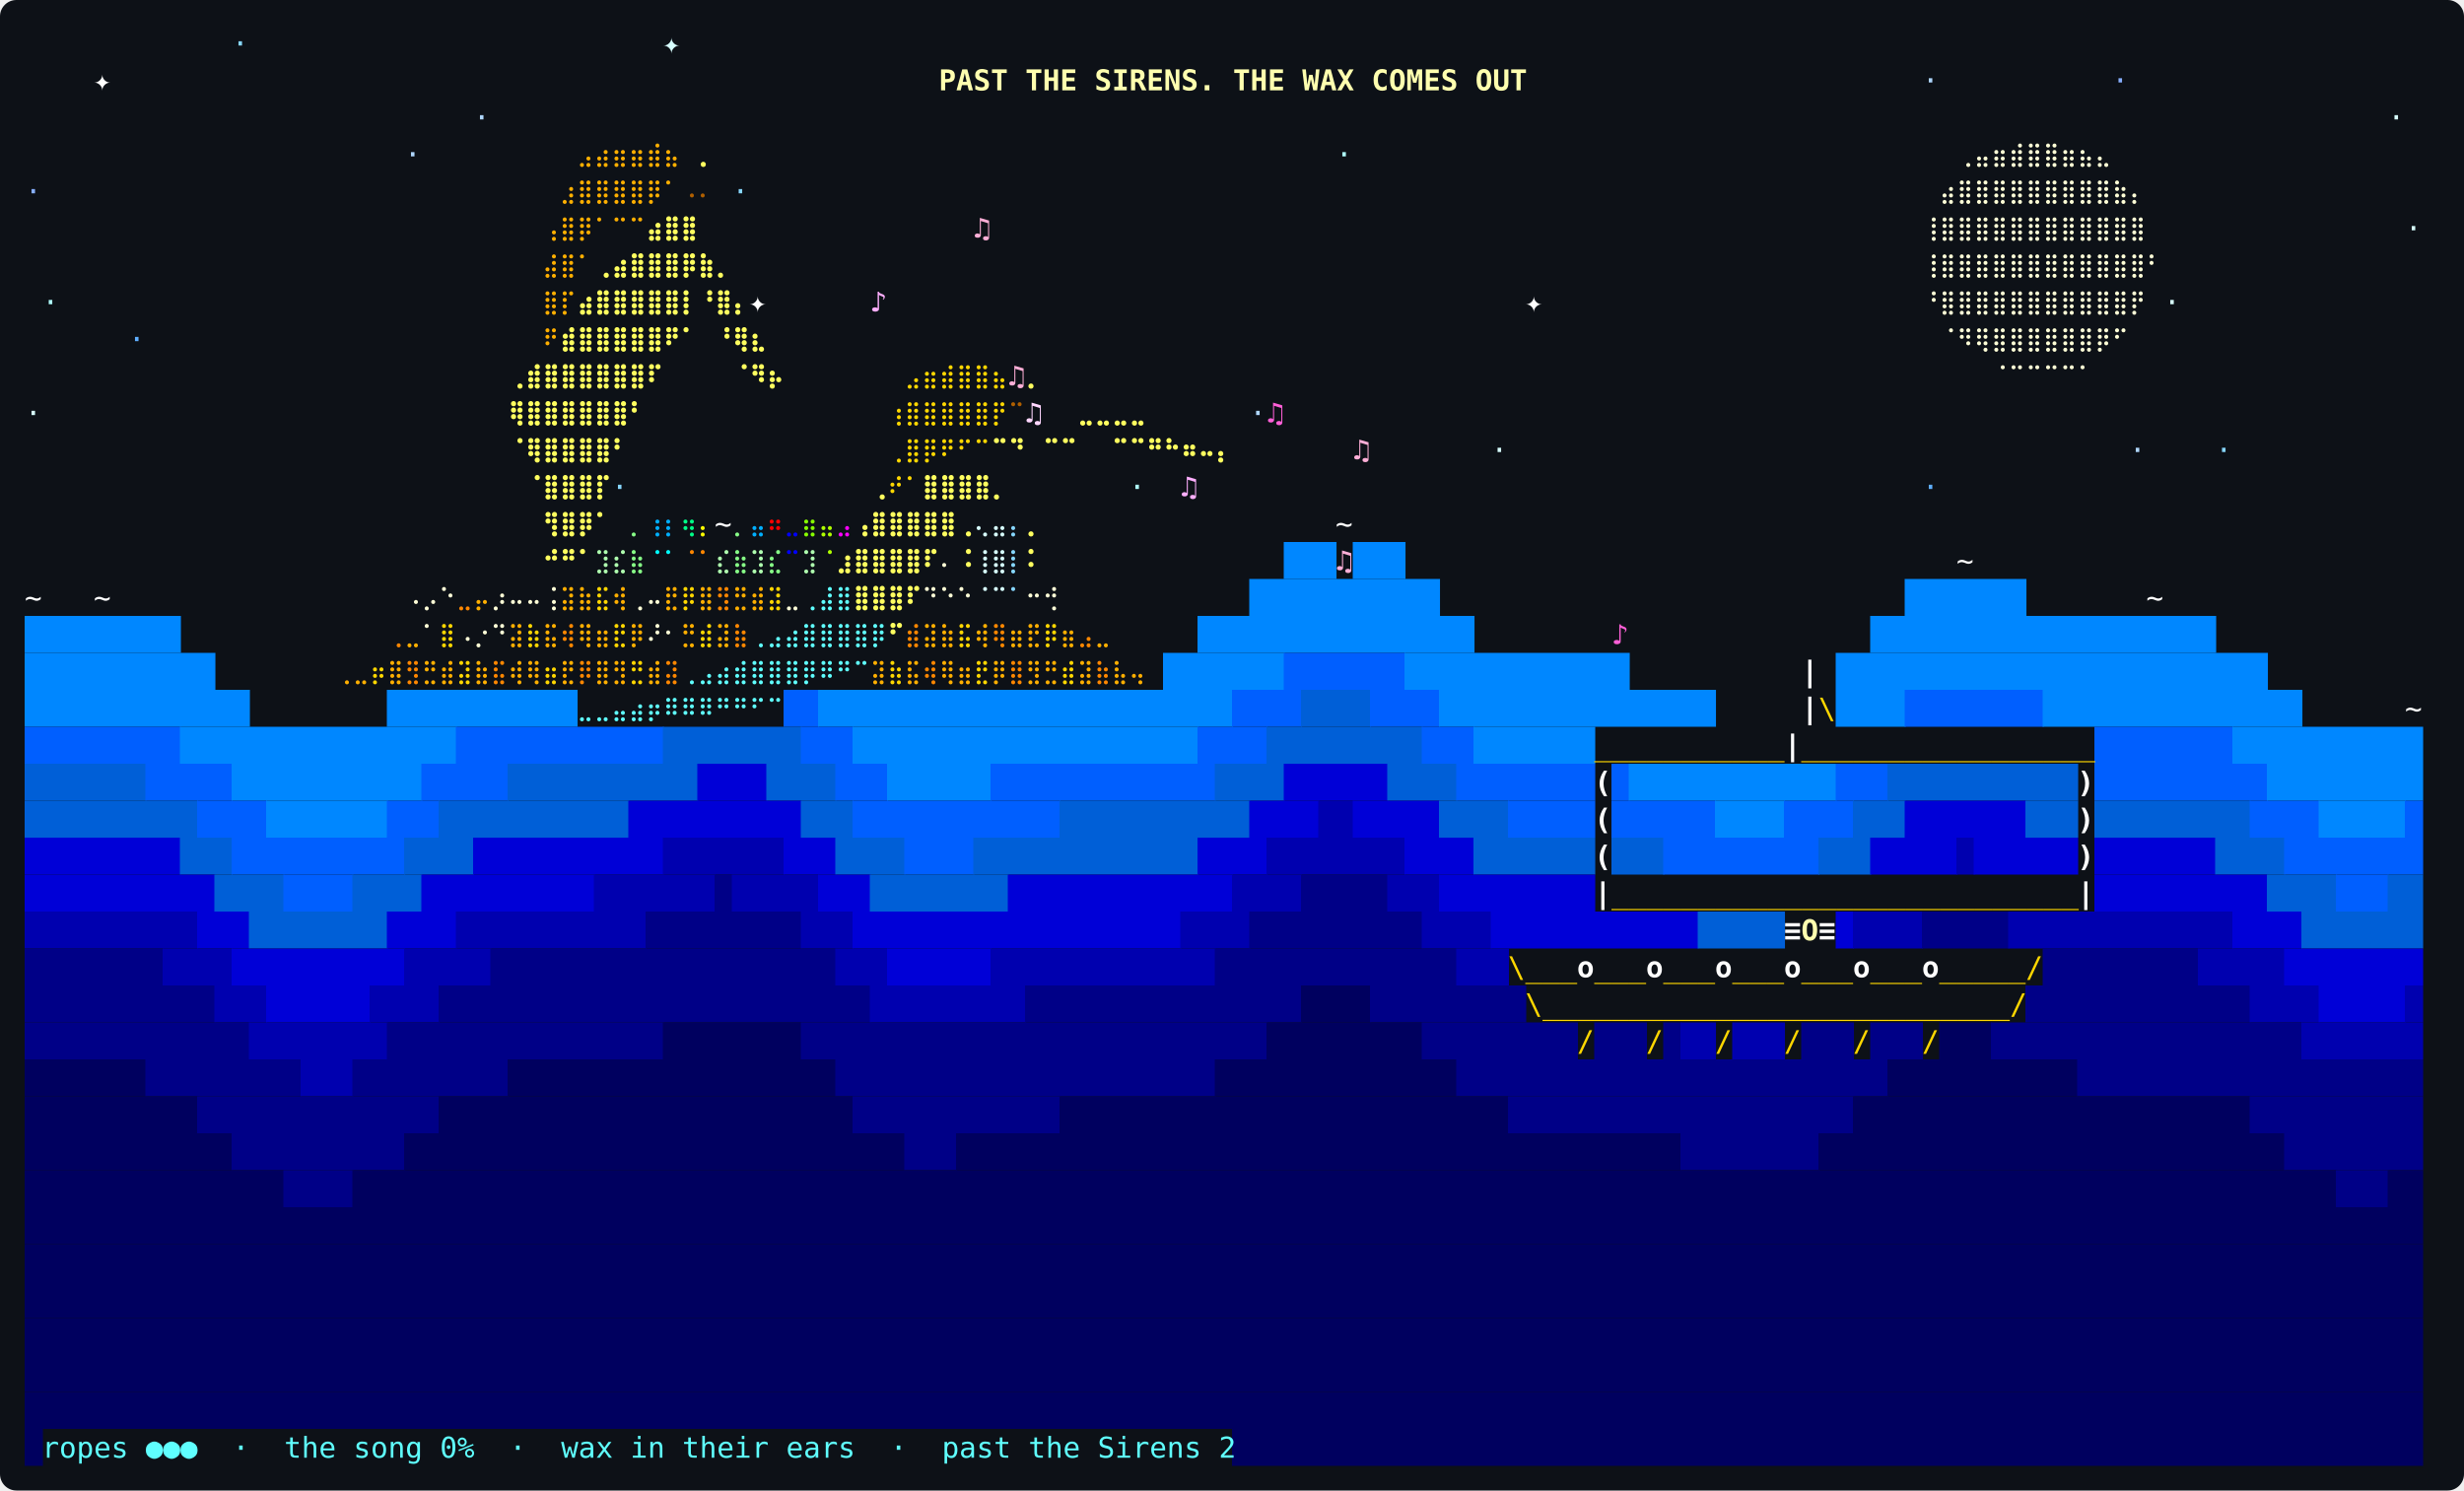
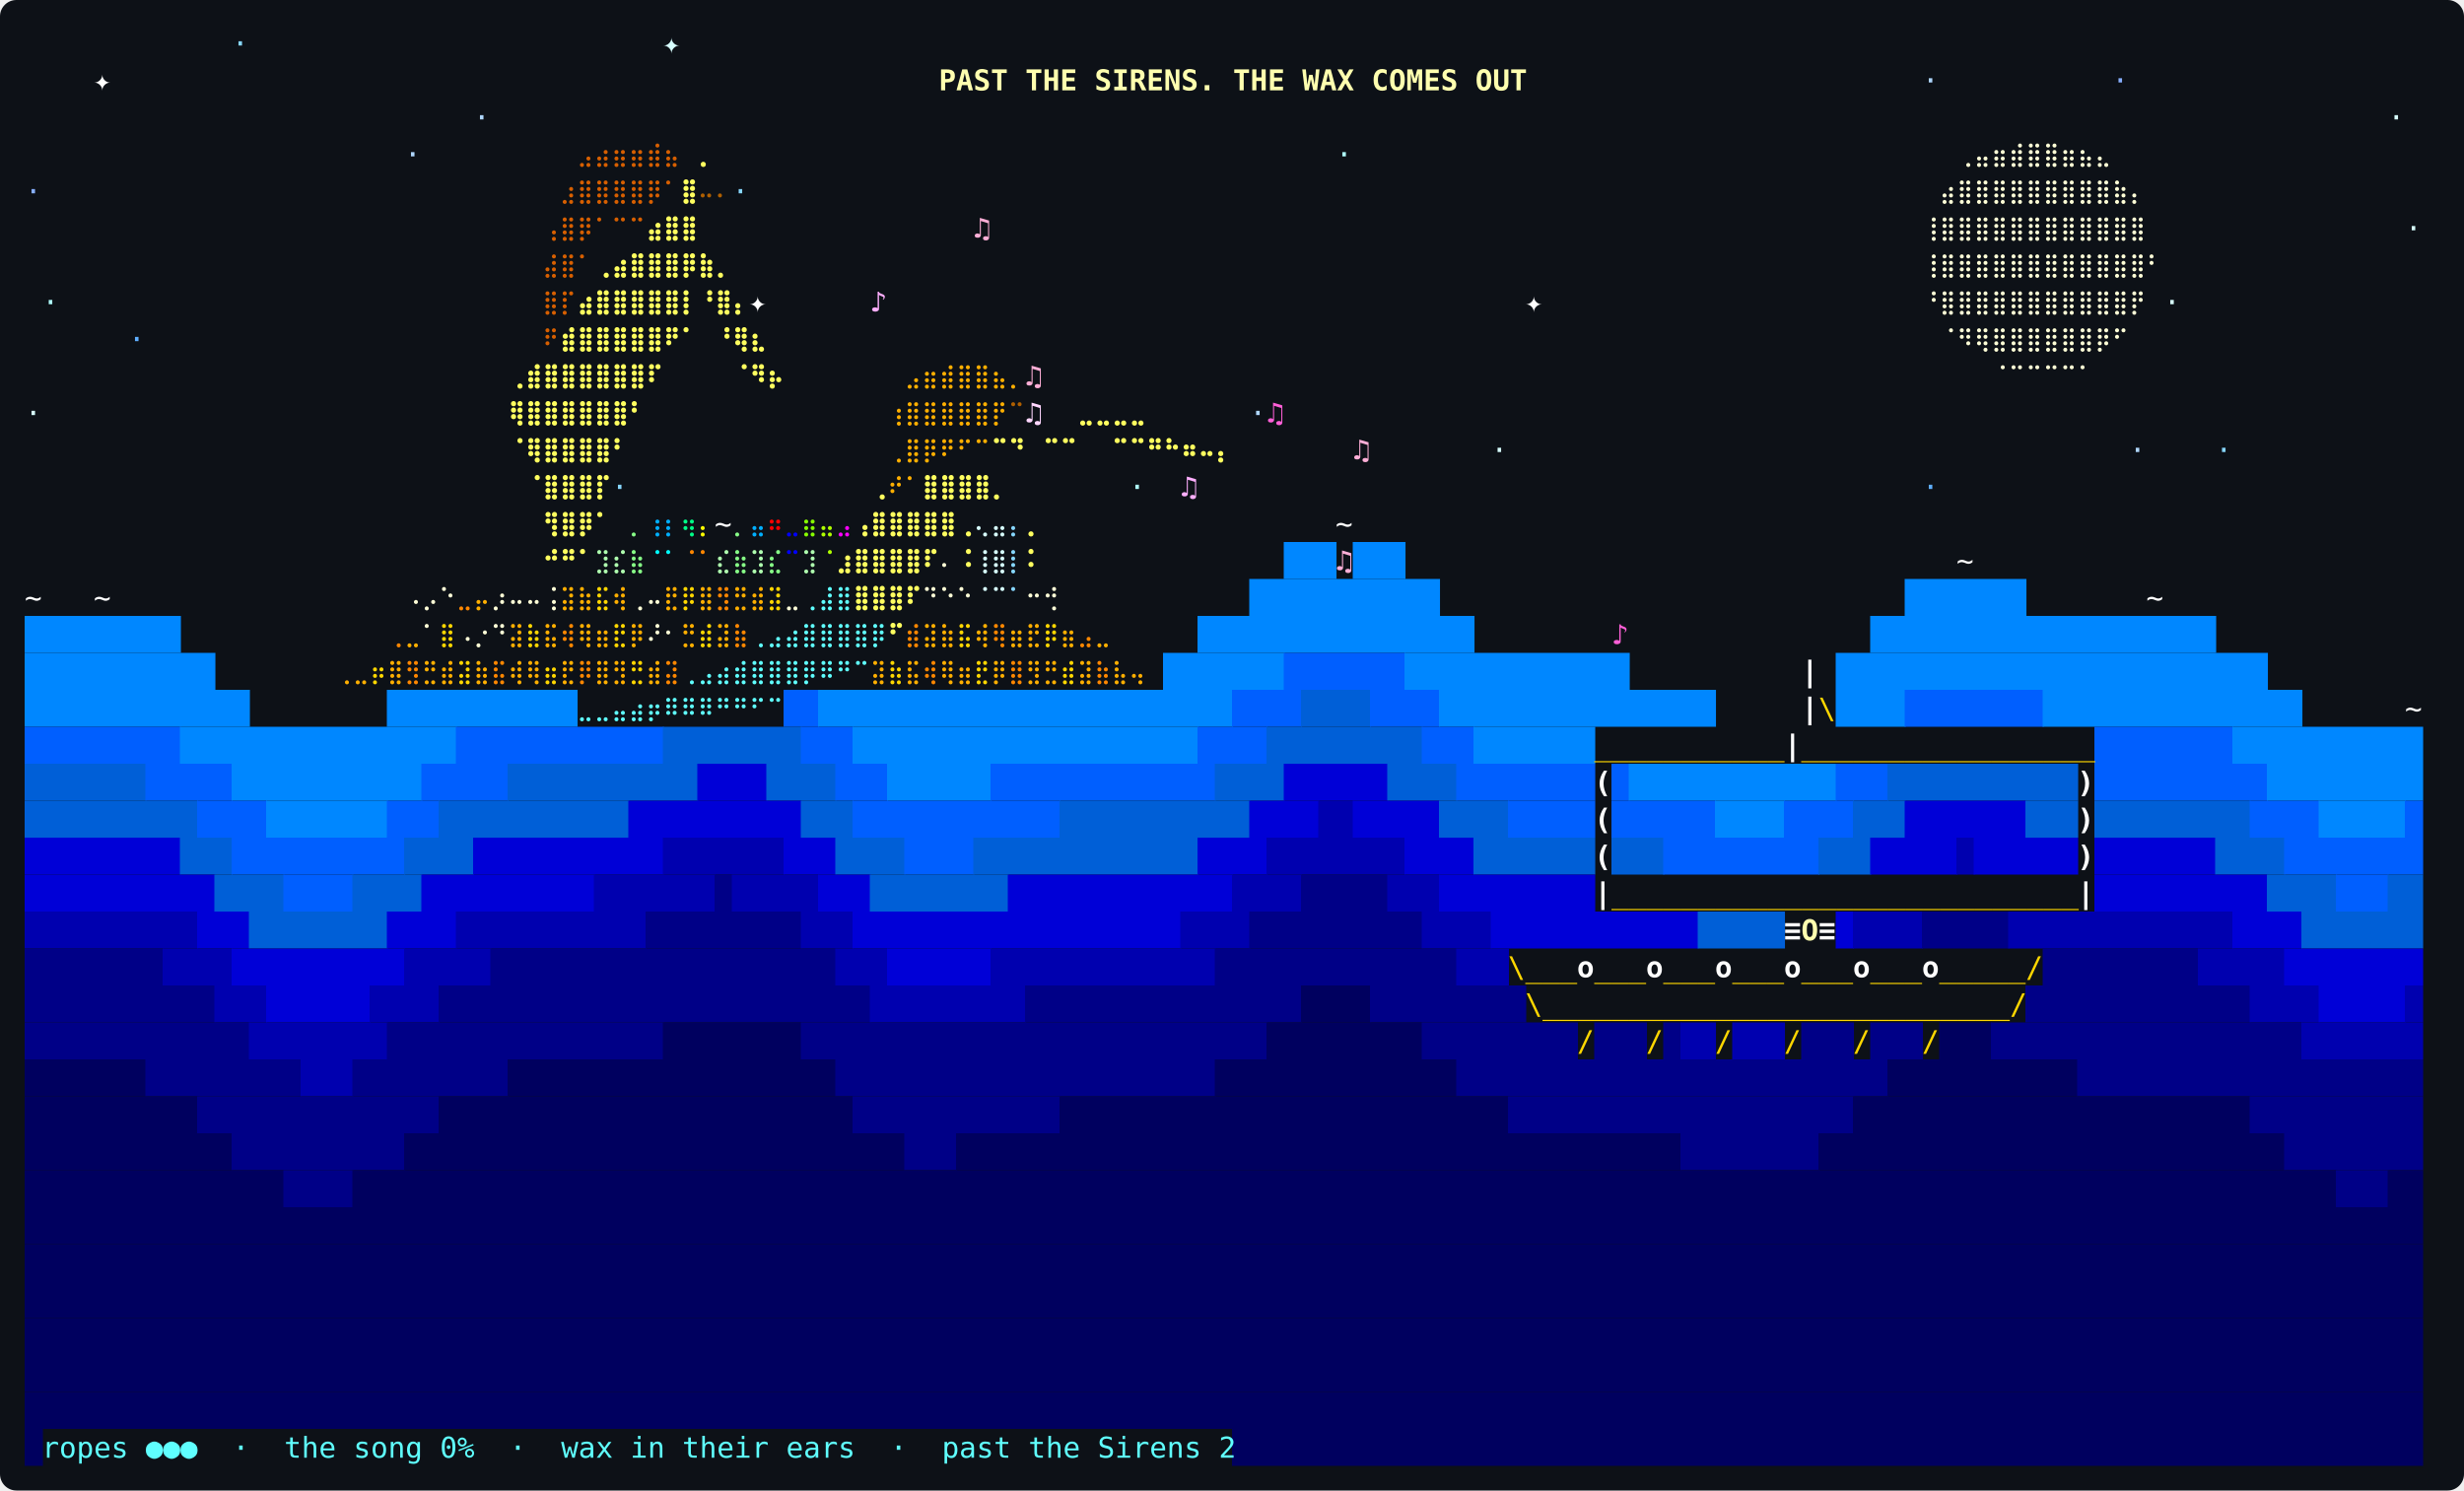
<svg xmlns="http://www.w3.org/2000/svg" width="1200" height="726" viewBox="0 0 1200 726">
  <rect width="100%" height="100%" rx="8" fill="#0d1117" />
  <g font-family="DejaVu Sans Mono, Menlo, Consolas, monospace" font-size="14" xml:space="preserve">
    <text x="12.0" y="26" fill="#c9d1d9">            </text>
    <text x="112.8" y="26" fill="#87d7ff">·</text>
    <text x="121.2" y="26" fill="#c9d1d9">                        </text>
    <text x="322.8" y="26" fill="#d7ffff" font-weight="bold">✦</text>
    <text x="331.2" y="26" fill="#c9d1d9">                                                                                                      </text>
    <text x="12.0" y="44" fill="#c9d1d9">    </text>
    <text x="45.6" y="44" fill="#ffffff" font-weight="bold">✦</text>
    <text x="54.0" y="44" fill="#c9d1d9">                                                </text>
    <text x="457.2" y="44" fill="#ffffaf" font-weight="bold">PAST THE SIRENS. THE WAX COMES OUT</text>
    <text x="742.8" y="44" fill="#c9d1d9">                       </text>
    <text x="936.0" y="44" fill="#afd7ff">·</text>
    <text x="944.4" y="44" fill="#c9d1d9">          </text>
    <text x="1028.4" y="44" fill="#87afff">·</text>
    <text x="1036.8" y="44" fill="#c9d1d9">                  </text>
    <text x="12.0" y="62" fill="#c9d1d9">                          </text>
    <text x="230.4" y="62" fill="#afd7ff">·</text>
    <text x="238.8" y="62" fill="#c9d1d9">                                                                                                              </text>
    <text x="1162.8" y="62" fill="#d7ffff">·</text>
    <text x="1171.2" y="62" fill="#c9d1d9">  </text>
    <text x="12.0" y="80" fill="#c9d1d9">                      </text>
    <text x="196.8" y="80" fill="#afd7ff">·</text>
    <text x="205.2" y="80" fill="#c9d1d9">         </text>
-     <text x="280.8" y="80" fill="#ffaf00">⣠⣴⣶⣶⣾⣦</text>
+     <text x="280.8" y="80" fill="#d75f00">⣠⣴⣶⣶⣾⣦</text>
    <text x="331.2" y="80" fill="#c9d1d9"> </text>
    <text x="339.6" y="80" fill="#ffff5f" font-weight="bold">⡀</text>
    <text x="348.0" y="80" fill="#c9d1d9">                                    </text>
    <text x="650.4" y="80" fill="#afffff">·</text>
    <text x="658.8" y="80" fill="#c9d1d9">                                   </text>
    <text x="952.8" y="80" fill="#ffffd7">⢀⣤⣶⣾⣿⣿⣶⣦⣄</text>
    <text x="1028.4" y="80" fill="#c9d1d9">                   </text>
    <text x="12.0" y="98" fill="#87afff">·</text>
    <text x="20.4" y="98" fill="#c9d1d9">                              </text>
-     <text x="272.4" y="98" fill="#ffaf00">⣰⣿⣿⣿⣿⡿⠁</text>
-     <text x="331.2" y="98" fill="#af5f00">⠠⠄</text>
-     <text x="348.0" y="98" fill="#c9d1d9"> </text>
+     <text x="272.4" y="98" fill="#d75f00">⣰⣿⣿⣿⣿⡿⠁</text>
+     <text x="331.2" y="98" fill="#ffff5f" font-weight="bold">⣿</text>
+     <text x="339.6" y="98" fill="#af5f00">⠤⠄</text>
    <text x="356.4" y="98" fill="#87d7ff">·</text>
    <text x="364.8" y="98" fill="#c9d1d9">                                                                     </text>
    <text x="944.4" y="98" fill="#ffffd7">⣴⣿⣿⣿⣿⣿⣿⣿⣿⣿⣷⡄</text>
    <text x="1045.2" y="98" fill="#c9d1d9">                 </text>
    <text x="12.0" y="116" fill="#c9d1d9">                              </text>
-     <text x="264.0" y="116" fill="#ffaf00">⢠⣿⡿⠁⠉⠉</text>
+     <text x="264.0" y="116" fill="#d75f00">⢠⣿⡿⠁⠉⠉</text>
    <text x="314.4" y="116" fill="#ffff5f" font-weight="bold">⣴⣿⣿</text>
    <text x="339.6" y="116" fill="#c9d1d9">                </text>
    <text x="474.0" y="116" fill="#ffafd7" font-weight="bold">♫</text>
    <text x="482.4" y="116" fill="#c9d1d9">                                                      </text>
    <text x="936.0" y="116" fill="#ffffd7">⢸⣿⣿⣿⣿⣿⣿⣿⣿⣿⣿⣿⣿</text>
    <text x="1045.2" y="116" fill="#c9d1d9">               </text>
    <text x="1171.2" y="116" fill="#d7ffff">·</text>
    <text x="1179.6" y="116" fill="#c9d1d9"> </text>
    <text x="12.0" y="134" fill="#c9d1d9">                              </text>
-     <text x="264.0" y="134" fill="#ffaf00">⣼⣿⠁</text>
+     <text x="264.0" y="134" fill="#d75f00">⣼⣿⠁</text>
    <text x="289.2" y="134" fill="#ffff5f" font-weight="bold">⢀⣴⣿⣿⣿⡿⣷⡀</text>
    <text x="356.4" y="134" fill="#c9d1d9">                                                                     </text>
    <text x="936.0" y="134" fill="#ffffd7">⢸⣿⣿⣿⣿⣿⣿⣿⣿⣿⣿⣿⣿⠃</text>
    <text x="1053.6" y="134" fill="#c9d1d9">                </text>
    <text x="12.0" y="152" fill="#c9d1d9"> </text>
    <text x="20.4" y="152" fill="#afffff">·</text>
    <text x="28.8" y="152" fill="#c9d1d9">                            </text>
-     <text x="264.0" y="152" fill="#ffaf00">⣿⡏</text>
+     <text x="264.0" y="152" fill="#d75f00">⣿⡏</text>
    <text x="280.8" y="152" fill="#ffff5f" font-weight="bold">⣴⣿⣿⣿⣿⣿⡇⠘⣿⡄</text>
    <text x="364.8" y="152" fill="#ffffff" font-weight="bold">✦</text>
    <text x="373.2" y="152" fill="#c9d1d9">      </text>
    <text x="423.6" y="152" fill="#ffafff" font-weight="bold">♪</text>
    <text x="432.0" y="152" fill="#c9d1d9">                                     </text>
    <text x="742.8" y="152" fill="#ffffff" font-weight="bold">✦</text>
    <text x="751.2" y="152" fill="#c9d1d9">                      </text>
    <text x="936.0" y="152" fill="#ffffd7">⠘⣿⣿⣿⣿⣿⣿⣿⣿⣿⣿⣿⡟</text>
    <text x="1045.2" y="152" fill="#c9d1d9"> </text>
    <text x="1053.6" y="152" fill="#d7ffff">·</text>
    <text x="1062.0" y="152" fill="#c9d1d9">               </text>
    <text x="12.0" y="170" fill="#c9d1d9">      </text>
    <text x="62.4" y="170" fill="#5fafff">·</text>
    <text x="70.8" y="170" fill="#c9d1d9">                       </text>
-     <text x="264.0" y="170" fill="#ffaf00">⠟</text>
+     <text x="264.0" y="170" fill="#d75f00">⠟</text>
    <text x="272.4" y="170" fill="#ffff5f" font-weight="bold">⣾⣿⣿⣿⣿⣿⠟⠁</text>
    <text x="339.6" y="170" fill="#c9d1d9"> </text>
    <text x="348.0" y="170" fill="#ffff5f" font-weight="bold">⠘⢿⣆</text>
    <text x="373.2" y="170" fill="#c9d1d9">                                                                    </text>
    <text x="944.4" y="170" fill="#ffffd7">⠈⠻⢿⣿⣿⣿⣿⣿⣿⡿⠋</text>
    <text x="1036.8" y="170" fill="#c9d1d9">                  </text>
    <text x="12.0" y="188" fill="#c9d1d9">                            </text>
    <text x="247.2" y="188" fill="#ffff5f" font-weight="bold">⢀⣾⣿⣿⣿⣿⣿⣿⠏</text>
    <text x="322.8" y="188" fill="#c9d1d9">    </text>
    <text x="356.4" y="188" fill="#ffff5f" font-weight="bold">⠈⠻⡦</text>
    <text x="381.6" y="188" fill="#c9d1d9">       </text>
-     <text x="440.4" y="188" fill="#ffd700">⣠⣶⣾⣿⣿⣦</text>
-     <text x="490.8" y="188" fill="#ffafd7" font-weight="bold">♫</text>
-     <text x="499.2" y="188" fill="#ffff5f" font-weight="bold">⡀</text>
+     <text x="440.4" y="188" fill="#ffaf00">⣠⣶⣾⣿⣿⣦⡀</text>
+     <text x="499.2" y="188" fill="#ffafd7" font-weight="bold">♫</text>
    <text x="507.6" y="188" fill="#c9d1d9">                                                       </text>
    <text x="969.6" y="188" fill="#ffffd7">⠈⠉⠉⠉⠉⠁</text>
    <text x="1020.0" y="188" fill="#c9d1d9">                    </text>
    <text x="12.0" y="206" fill="#d7ffff">·</text>
    <text x="20.4" y="206" fill="#c9d1d9">                           </text>
    <text x="247.2" y="206" fill="#ffff5f" font-weight="bold">⢿⣿⣿⣿⣿⣿⣿⠃</text>
    <text x="314.4" y="206" fill="#c9d1d9">              </text>
-     <text x="432.0" y="206" fill="#ffd700">⢰⣿⣿⣿⣿⣿⡟</text>
+     <text x="432.0" y="206" fill="#ffaf00">⢰⣿⣿⣿⣿⣿⡟</text>
    <text x="490.8" y="206" fill="#af5f00">⠉</text>
    <text x="499.2" y="206" fill="#ffd7ff" font-weight="bold">♫</text>
    <text x="507.6" y="206" fill="#c9d1d9">  </text>
    <text x="524.4" y="206" fill="#ffff5f" font-weight="bold">⣀⣀⣀⣀</text>
    <text x="558.0" y="206" fill="#c9d1d9">      </text>
    <text x="608.4" y="206" fill="#afd7ff">·</text>
    <text x="616.8" y="206" fill="#ff5fd7">♫</text>
    <text x="625.2" y="206" fill="#c9d1d9">                                                                   </text>
    <text x="12.0" y="224" fill="#c9d1d9">                            </text>
    <text x="247.2" y="224" fill="#ffff5f" font-weight="bold">⠈⢿⣿⣿⣿⣿⠃</text>
    <text x="306.0" y="224" fill="#c9d1d9">               </text>
-     <text x="432.0" y="224" fill="#ffd700">⢀⣿⡿⠟⠋⠉</text>
+     <text x="432.0" y="224" fill="#ffaf00">⢀⣿⡿⠟⠋⠉</text>
    <text x="482.4" y="224" fill="#ffff5f" font-weight="bold">⠉⠙</text>
    <text x="499.2" y="224" fill="#c9d1d9"> </text>
    <text x="507.6" y="224" fill="#ffff5f" font-weight="bold">⠉⠉</text>
    <text x="524.4" y="224" fill="#c9d1d9">  </text>
    <text x="541.2" y="224" fill="#ffff5f" font-weight="bold">⠉⠉⠛⠓⠶⠤⡄</text>
    <text x="600.0" y="224" fill="#c9d1d9">       </text>
    <text x="658.8" y="224" fill="#ffafd7" font-weight="bold">♫</text>
    <text x="667.2" y="224" fill="#c9d1d9">       </text>
    <text x="726.0" y="224" fill="#d7ffff">·</text>
    <text x="734.4" y="224" fill="#c9d1d9">                                    </text>
    <text x="1036.8" y="224" fill="#afd7ff">·</text>
    <text x="1045.2" y="224" fill="#c9d1d9">    </text>
    <text x="1078.8" y="224" fill="#87d7ff">·</text>
    <text x="1087.2" y="224" fill="#c9d1d9">            </text>
    <text x="12.0" y="242" fill="#c9d1d9">                             </text>
    <text x="255.6" y="242" fill="#ffff5f" font-weight="bold">⠈⣿⣿⣿⡏</text>
    <text x="297.6" y="242" fill="#87d7ff">·</text>
    <text x="306.0" y="242" fill="#c9d1d9">              </text>
    <text x="423.6" y="242" fill="#ffff5f" font-weight="bold">⢀</text>
-     <text x="432.0" y="242" fill="#ffd700">⠞⠁</text>
+     <text x="432.0" y="242" fill="#ffaf00">⠞⠁</text>
    <text x="448.8" y="242" fill="#ffff5f" font-weight="bold">⣿⣿⣿⣿⡀</text>
    <text x="490.8" y="242" fill="#c9d1d9">       </text>
    <text x="549.6" y="242" fill="#afffff">·</text>
    <text x="558.0" y="242" fill="#c9d1d9">  </text>
    <text x="574.8" y="242" fill="#ffafff" font-weight="bold">♫</text>
    <text x="583.2" y="242" fill="#c9d1d9">                                          </text>
    <text x="936.0" y="242" fill="#5fafff">·</text>
    <text x="944.4" y="242" fill="#c9d1d9">                             </text>
    <text x="12.0" y="260" fill="#c9d1d9">                              </text>
    <text x="264.0" y="260" fill="#ffff5f" font-weight="bold">⢻⣿⡿⠁</text>
    <text x="297.6" y="260" fill="#c9d1d9"> </text>
    <text x="306.0" y="260" fill="#87ff87">⡀</text>
    <text x="314.4" y="260" fill="#00afff">⢰⡆</text>
    <text x="331.2" y="260" fill="#00ff87">⢶</text>
    <text x="339.6" y="260" fill="#ffff00">⡄</text>
    <text x="348.0" y="260" fill="#ffffff">~</text>
    <text x="356.4" y="260" fill="#87ff87">⡀</text>
    <text x="364.8" y="260" fill="#00afff">⣤</text>
    <text x="373.2" y="260" fill="#ff0000">⠶</text>
    <text x="381.6" y="260" fill="#0000ff">⣀</text>
    <text x="390.0" y="260" fill="#87ff00">⣶</text>
    <text x="398.4" y="260" fill="#afff00">⣤</text>
    <text x="406.8" y="260" fill="#ff00ff">⣠</text>
    <text x="415.2" y="260" fill="#ffff5f" font-weight="bold">⢠⣿⣿⣿⣿⣿⢀</text>
    <text x="474.0" y="260" fill="#d7ffff">⢄⣤</text>
    <text x="490.8" y="260" fill="#87d7ff">⡄</text>
    <text x="499.2" y="260" fill="#ffff5f" font-weight="bold">⡀</text>
    <text x="507.6" y="260" fill="#c9d1d9">                 </text>
    <text x="650.4" y="260" fill="#ffffff">~</text>
    <text x="658.8" y="260" fill="#c9d1d9">                                                               </text>
    <rect x="625.2" y="264" width="25.7" height="18" fill="#0087ff" />
    <rect x="658.8" y="264" width="25.7" height="18" fill="#0087ff" />
    <text x="12.0" y="278" fill="#c9d1d9">                             </text>
    <text x="255.6" y="278" fill="#ff8700">⠀</text>
    <text x="264.0" y="278" fill="#ffff5f" font-weight="bold">⠚⠛⠁</text>
    <text x="289.2" y="278" fill="#afffaf">⣹⣎</text>
    <text x="306.0" y="278" fill="#87ff87">⣷</text>
    <text x="314.4" y="278" fill="#00ffff">⠈⠁</text>
    <text x="331.2" y="278" fill="#ff8700">⠈⠁</text>
    <text x="348.0" y="278" fill="#afffaf">⣎</text>
    <text x="356.4" y="278" fill="#87ff87">⣷</text>
    <text x="364.8" y="278" fill="#afffaf">⣹</text>
    <text x="373.2" y="278" fill="#87ff87">⣎</text>
    <text x="381.6" y="278" fill="#0000ff">⠉</text>
    <text x="390.0" y="278" fill="#afffaf">⣹</text>
    <text x="398.4" y="278" fill="#afff00">⠈</text>
    <text x="406.8" y="278" fill="#ffff5f" font-weight="bold">⣰⣿⣿⣿⣿⠏</text>
    <text x="457.2" y="278" fill="#ffffd7">⠄</text>
    <text x="465.6" y="278" fill="#ffff5f" font-weight="bold">⠨</text>
    <text x="474.0" y="278" fill="#d7ffff">⢸⣿</text>
    <text x="490.8" y="278" fill="#87d7ff">⡇</text>
    <text x="499.2" y="278" fill="#ffff5f" font-weight="bold">⠅</text>
    <text x="507.6" y="278" fill="#c9d1d9">                 </text>
    <text x="650.4" y="278" fill="#ffafd7" font-weight="bold">♫</text>
    <text x="658.8" y="278" fill="#c9d1d9">                                   </text>
    <text x="952.8" y="278" fill="#ffffff">~</text>
    <text x="961.2" y="278" fill="#c9d1d9">                           </text>
    <rect x="608.4" y="282" width="92.9" height="18" fill="#0087ff" />
    <rect x="927.6" y="282" width="59.3" height="18" fill="#0087ff" />
    <text x="12.0" y="296" fill="#ffffff">~</text>
    <text x="20.4" y="296" fill="#c9d1d9">   </text>
    <text x="45.6" y="296" fill="#ffffff">~</text>
    <text x="54.0" y="296" fill="#c9d1d9">                 </text>
    <text x="196.8" y="296" fill="#ffffd7">⠠⡠⠑</text>
    <text x="222.0" y="296" fill="#ff8700">⣀</text>
    <text x="230.4" y="296" fill="#ffaf00">⡤</text>
    <text x="238.8" y="296" fill="#ffffd7">⡰⠤⠤⢨</text>
    <text x="272.4" y="296" fill="#ffaf00">⣽⣷</text>
    <text x="289.2" y="296" fill="#ffd700">⣯</text>
    <text x="297.6" y="296" fill="#ffaf00">⢾</text>
    <text x="306.0" y="296" fill="#ffffd7">⢀⠤</text>
    <text x="322.8" y="296" fill="#ffaf00">⣟</text>
    <text x="331.2" y="296" fill="#ffd700">⡿</text>
    <text x="339.6" y="296" fill="#ffaf00">⣿</text>
    <text x="348.0" y="296" fill="#ff8700">⣻</text>
    <text x="356.4" y="296" fill="#ffaf00">⣛⣾</text>
    <text x="373.2" y="296" fill="#ffd700">⣽</text>
    <text x="381.6" y="296" fill="#ffffd7">⣀</text>
    <text x="390.0" y="296" fill="#5fffff">⢀⣼⣿</text>
    <text x="415.2" y="296" fill="#ffff5f" font-weight="bold">⣿⣿⣿⠏</text>
    <text x="448.8" y="296" fill="#ffffd7">⠙⠑⠑</text>
    <text x="474.0" y="296" fill="#d7ffff">⠈⠉</text>
    <text x="490.8" y="296" fill="#87d7ff">⠁</text>
    <text x="499.2" y="296" fill="#ffffd7">⠒⢚</text>
    <text x="516.0" y="296" fill="#c9d1d9">                                                               </text>
    <text x="1045.2" y="296" fill="#ffffff">~</text>
    <text x="1053.6" y="296" fill="#c9d1d9">                </text>
    <rect x="12.0" y="300" width="76.1" height="18" fill="#0087ff" />
    <rect x="583.2" y="300" width="134.9" height="18" fill="#0087ff" />
    <rect x="910.8" y="300" width="168.5" height="18" fill="#0087ff" />
    <text x="12.0" y="314" fill="#c9d1d9">                     </text>
    <text x="188.4" y="314" fill="#ff8700">⢀</text>
    <text x="196.8" y="314" fill="#ffaf00">⣀</text>
    <text x="205.2" y="314" fill="#ffffd7">⠁</text>
    <text x="213.6" y="314" fill="#ffd700">⣿</text>
    <text x="222.0" y="314" fill="#ffffd7">⠠⡐⠙</text>
    <text x="247.2" y="314" fill="#ffaf00">⣽</text>
    <text x="255.6" y="314" fill="#ffd700">⣷</text>
    <text x="264.0" y="314" fill="#ffaf00">⣯</text>
    <text x="272.4" y="314" fill="#ff8700">⢾</text>
    <text x="280.8" y="314" fill="#ffaf00">⢿⣶</text>
    <text x="297.6" y="314" fill="#ffd700">⣟</text>
    <text x="306.0" y="314" fill="#ffaf00">⡿</text>
    <text x="314.4" y="314" fill="#ffffd7">⠜⠂</text>
    <text x="331.2" y="314" fill="#ffaf00">⣛</text>
    <text x="339.6" y="314" fill="#ffd700">⣾</text>
    <text x="348.0" y="314" fill="#ffaf00">⣽</text>
    <text x="356.4" y="314" fill="#ff8700">⣷</text>
    <text x="364.8" y="314" fill="#5fffff">⢀⣠⣴⣿⣿⣿⣿⡿</text>
    <text x="432.0" y="314" fill="#ffff5f" font-weight="bold">⠋</text>
    <text x="440.4" y="314" fill="#ff8700">⣾</text>
    <text x="448.8" y="314" fill="#ffaf00">⣽⣷</text>
    <text x="465.6" y="314" fill="#ffd700">⣯</text>
    <text x="474.0" y="314" fill="#ffaf00">⢾</text>
    <text x="482.4" y="314" fill="#ff8700">⢿</text>
    <text x="490.8" y="314" fill="#ffaf00">⣶⣟</text>
    <text x="507.6" y="314" fill="#ffd700">⡿</text>
    <text x="516.0" y="314" fill="#ffaf00">⣶</text>
    <text x="524.4" y="314" fill="#ff8700">⣠</text>
    <text x="532.8" y="314" fill="#ffaf00">⣀</text>
    <text x="541.2" y="314" fill="#c9d1d9">                             </text>
    <text x="784.8" y="314" fill="#ff5fd7">♪</text>
    <text x="793.2" y="314" fill="#c9d1d9">                                               </text>
    <rect x="12.0" y="318" width="92.9" height="18" fill="#0087ff" />
    <rect x="566.4" y="318" width="59.3" height="18" fill="#0087ff" />
    <rect x="625.2" y="318" width="59.3" height="18" fill="#005fff" />
    <rect x="684.0" y="318" width="109.7" height="18" fill="#0087ff" />
    <rect x="894.0" y="318" width="210.5" height="18" fill="#0087ff" />
    <text x="12.0" y="332" fill="#c9d1d9">                  </text>
    <text x="163.2" y="332" fill="#ffaf00">⢀⣀</text>
    <text x="180.0" y="332" fill="#ffd700">⡶</text>
    <text x="188.4" y="332" fill="#ffaf00">⣿</text>
    <text x="196.8" y="332" fill="#ff8700">⣻</text>
    <text x="205.2" y="332" fill="#ffaf00">⣛⣾</text>
    <text x="222.0" y="332" fill="#ffd700">⣽</text>
    <text x="230.4" y="332" fill="#ffaf00">⣷</text>
    <text x="238.8" y="332" fill="#ff8700">⣯</text>
    <text x="247.2" y="332" fill="#ffaf00">⢾⢿</text>
    <text x="264.0" y="332" fill="#ffd700">⣶</text>
    <text x="272.4" y="332" fill="#ffaf00">⣟</text>
    <text x="280.8" y="332" fill="#ff8700">⡿</text>
    <text x="289.2" y="332" fill="#ffaf00">⣿⣻</text>
    <text x="306.0" y="332" fill="#ffd700">⣛</text>
    <text x="314.4" y="332" fill="#ffaf00">⣾</text>
    <text x="322.8" y="332" fill="#ff8700">⣽</text>
    <text x="331.2" y="332" fill="#5fffff">⢀⣠⣴⣾⣿⣿⣿⡿⠿⠛⠉</text>
    <text x="423.6" y="332" fill="#ffaf00">⣽</text>
    <text x="432.0" y="332" fill="#ffd700">⣷</text>
    <text x="440.4" y="332" fill="#ffaf00">⣯</text>
    <text x="448.8" y="332" fill="#ff8700">⢾</text>
    <text x="457.2" y="332" fill="#ffaf00">⢿⣶</text>
    <text x="474.0" y="332" fill="#ffd700">⣟</text>
    <text x="482.4" y="332" fill="#ffaf00">⡿</text>
    <text x="490.8" y="332" fill="#ff8700">⣿</text>
    <text x="499.2" y="332" fill="#ffaf00">⣻⣛</text>
    <text x="516.0" y="332" fill="#ffd700">⣾</text>
    <text x="524.4" y="332" fill="#ffaf00">⣽</text>
    <text x="532.8" y="332" fill="#ff8700">⣷</text>
    <text x="541.2" y="332" fill="#ffaf00">⣧⢤</text>
    <text x="558.0" y="332" fill="#ffd700">⠀</text>
    <text x="566.4" y="332" fill="#c9d1d9">                                     </text>
    <text x="877.2" y="332" fill="#ffffff" font-weight="bold">|</text>
    <text x="885.6" y="332" fill="#c9d1d9">                                    </text>
    <rect x="12.0" y="336" width="109.7" height="18" fill="#0087ff" />
    <rect x="188.4" y="336" width="92.9" height="18" fill="#0087ff" />
    <rect x="381.6" y="336" width="17.3" height="18" fill="#005fff" />
    <rect x="398.4" y="336" width="202.1" height="18" fill="#0087ff" />
    <rect x="600.0" y="336" width="34.1" height="18" fill="#005fff" />
    <rect x="633.6" y="336" width="34.1" height="18" fill="#005fd7" />
    <rect x="667.2" y="336" width="34.1" height="18" fill="#005fff" />
    <rect x="700.8" y="336" width="134.9" height="18" fill="#0087ff" />
    <rect x="894.0" y="336" width="34.1" height="18" fill="#0087ff" />
    <rect x="927.6" y="336" width="67.7" height="18" fill="#005fff" />
    <rect x="994.8" y="336" width="126.5" height="18" fill="#0087ff" />
    <text x="12.0" y="350" fill="#c9d1d9">                                </text>
    <text x="280.8" y="350" fill="#5fffff">⣀⣀⣤⣴⡶⠿⠿⠿⠛⠛⠋⠉</text>
    <text x="381.6" y="350" fill="#c9d1d9">                                                           </text>
    <text x="877.2" y="350" fill="#ffffff" font-weight="bold">|</text>
    <text x="885.6" y="350" fill="#ffd700">\</text>
    <text x="894.0" y="350" fill="#c9d1d9">                                 </text>
    <text x="1171.2" y="350" fill="#ffffff">~</text>
    <text x="1179.6" y="350" fill="#c9d1d9"> </text>
    <rect x="12.0" y="354" width="76.1" height="18" fill="#005fff" />
    <rect x="87.6" y="354" width="134.9" height="18" fill="#0087ff" />
    <rect x="222.0" y="354" width="101.3" height="18" fill="#005fff" />
    <rect x="322.8" y="354" width="67.7" height="18" fill="#005fd7" />
    <rect x="390.0" y="354" width="25.7" height="18" fill="#005fff" />
    <rect x="415.2" y="354" width="168.5" height="18" fill="#0087ff" />
    <rect x="583.2" y="354" width="34.1" height="18" fill="#005fff" />
    <rect x="616.8" y="354" width="76.1" height="18" fill="#005fd7" />
    <rect x="692.4" y="354" width="25.7" height="18" fill="#005fff" />
    <rect x="717.6" y="354" width="59.3" height="18" fill="#0087ff" />
    <rect x="1020.0" y="354" width="67.7" height="18" fill="#005fff" />
    <rect x="1087.2" y="354" width="92.9" height="18" fill="#0087ff" />
    <text x="12.0" y="368" fill="#c9d1d9">                                                                                           </text>
    <text x="776.4" y="368" fill="#ffd700">___________</text>
    <text x="868.8" y="368" fill="#ffffff" font-weight="bold">|</text>
    <text x="877.2" y="368" fill="#ffd700">_________________</text>
    <text x="1020.0" y="368" fill="#c9d1d9">                    </text>
    <rect x="12.0" y="372" width="59.3" height="18" fill="#005fd7" />
    <rect x="70.8" y="372" width="42.5" height="18" fill="#005fff" />
    <rect x="112.8" y="372" width="92.9" height="18" fill="#0087ff" />
    <rect x="205.2" y="372" width="42.5" height="18" fill="#005fff" />
    <rect x="247.2" y="372" width="92.9" height="18" fill="#005fd7" />
    <rect x="339.6" y="372" width="34.1" height="18" fill="#0000d7" />
    <rect x="373.2" y="372" width="34.1" height="18" fill="#005fd7" />
    <rect x="406.8" y="372" width="25.7" height="18" fill="#005fff" />
    <rect x="432.0" y="372" width="50.9" height="18" fill="#0087ff" />
    <rect x="482.4" y="372" width="109.7" height="18" fill="#005fff" />
    <rect x="591.6" y="372" width="34.1" height="18" fill="#005fd7" />
    <rect x="625.2" y="372" width="50.9" height="18" fill="#0000d7" />
    <rect x="675.6" y="372" width="34.1" height="18" fill="#005fd7" />
    <rect x="709.2" y="372" width="67.7" height="18" fill="#005fff" />
    <rect x="784.8" y="372" width="8.9" height="18" fill="#005fff" />
    <rect x="793.2" y="372" width="101.3" height="18" fill="#0087ff" />
    <rect x="894.0" y="372" width="25.7" height="18" fill="#005fff" />
    <rect x="919.2" y="372" width="92.9" height="18" fill="#005fd7" />
    <rect x="1020.0" y="372" width="84.5" height="18" fill="#005fff" />
    <rect x="1104.0" y="372" width="76.1" height="18" fill="#0087ff" />
    <text x="12.0" y="386" fill="#c9d1d9">                                                                                           </text>
    <text x="776.4" y="386" fill="#ffffff" font-weight="bold">(</text>
    <text x="784.8" y="386" fill="#c9d1d9">                           </text>
    <text x="1011.6" y="386" fill="#ffffff" font-weight="bold">)</text>
    <text x="1020.0" y="386" fill="#c9d1d9">                    </text>
    <rect x="12.0" y="390" width="84.5" height="18" fill="#005fd7" />
    <rect x="96.0" y="390" width="34.1" height="18" fill="#005fff" />
    <rect x="129.6" y="390" width="59.3" height="18" fill="#0087ff" />
    <rect x="188.4" y="390" width="25.7" height="18" fill="#005fff" />
    <rect x="213.6" y="390" width="92.9" height="18" fill="#005fd7" />
    <rect x="306.0" y="390" width="84.5" height="18" fill="#0000d7" />
    <rect x="390.0" y="390" width="25.7" height="18" fill="#005fd7" />
    <rect x="415.2" y="390" width="101.3" height="18" fill="#005fff" />
    <rect x="516.0" y="390" width="92.9" height="18" fill="#005fd7" />
    <rect x="608.4" y="390" width="34.1" height="18" fill="#0000d7" />
    <rect x="642.0" y="390" width="17.3" height="18" fill="#0000af" />
    <rect x="658.8" y="390" width="42.5" height="18" fill="#0000d7" />
    <rect x="700.8" y="390" width="34.1" height="18" fill="#005fd7" />
    <rect x="734.4" y="390" width="42.5" height="18" fill="#005fff" />
    <rect x="784.8" y="390" width="50.9" height="18" fill="#005fff" />
    <rect x="835.2" y="390" width="34.1" height="18" fill="#0087ff" />
    <rect x="868.8" y="390" width="34.1" height="18" fill="#005fff" />
    <rect x="902.4" y="390" width="25.7" height="18" fill="#005fd7" />
    <rect x="927.6" y="390" width="59.3" height="18" fill="#0000d7" />
    <rect x="986.4" y="390" width="25.7" height="18" fill="#005fd7" />
    <rect x="1020.0" y="390" width="76.1" height="18" fill="#005fd7" />
    <rect x="1095.6" y="390" width="34.1" height="18" fill="#005fff" />
    <rect x="1129.2" y="390" width="42.5" height="18" fill="#0087ff" />
    <rect x="1171.2" y="390" width="8.9" height="18" fill="#005fff" />
    <text x="12.0" y="404" fill="#c9d1d9">                                                                                           </text>
    <text x="776.4" y="404" fill="#ffffff" font-weight="bold">(</text>
    <text x="784.8" y="404" fill="#c9d1d9">                           </text>
    <text x="1011.6" y="404" fill="#ffffff" font-weight="bold">)</text>
    <text x="1020.0" y="404" fill="#c9d1d9">                    </text>
    <rect x="12.0" y="408" width="76.1" height="18" fill="#0000d7" />
    <rect x="87.6" y="408" width="25.7" height="18" fill="#005fd7" />
    <rect x="112.8" y="408" width="84.5" height="18" fill="#005fff" />
    <rect x="196.8" y="408" width="34.1" height="18" fill="#005fd7" />
    <rect x="230.4" y="408" width="92.9" height="18" fill="#0000d7" />
    <rect x="322.8" y="408" width="59.3" height="18" fill="#0000af" />
    <rect x="381.6" y="408" width="25.7" height="18" fill="#0000d7" />
    <rect x="406.8" y="408" width="34.1" height="18" fill="#005fd7" />
    <rect x="440.4" y="408" width="34.1" height="18" fill="#005fff" />
    <rect x="474.0" y="408" width="109.7" height="18" fill="#005fd7" />
    <rect x="583.2" y="408" width="34.1" height="18" fill="#0000d7" />
    <rect x="616.8" y="408" width="67.7" height="18" fill="#0000af" />
    <rect x="684.0" y="408" width="34.1" height="18" fill="#0000d7" />
    <rect x="717.6" y="408" width="59.3" height="18" fill="#005fd7" />
    <rect x="784.8" y="408" width="25.7" height="18" fill="#005fd7" />
    <rect x="810.0" y="408" width="76.1" height="18" fill="#005fff" />
    <rect x="885.6" y="408" width="25.7" height="18" fill="#005fd7" />
    <rect x="910.8" y="408" width="42.5" height="18" fill="#0000d7" />
    <rect x="952.8" y="408" width="8.9" height="18" fill="#0000af" />
    <rect x="961.2" y="408" width="50.9" height="18" fill="#0000d7" />
    <rect x="1020.0" y="408" width="59.3" height="18" fill="#0000d7" />
    <rect x="1078.8" y="408" width="34.1" height="18" fill="#005fd7" />
    <rect x="1112.4" y="408" width="67.7" height="18" fill="#005fff" />
    <text x="12.0" y="422" fill="#c9d1d9">                                                                                           </text>
    <text x="776.4" y="422" fill="#ffffff" font-weight="bold">(</text>
    <text x="784.8" y="422" fill="#c9d1d9">                           </text>
    <text x="1011.6" y="422" fill="#ffffff" font-weight="bold">)</text>
    <text x="1020.0" y="422" fill="#c9d1d9">                    </text>
    <rect x="12.0" y="426" width="92.9" height="18" fill="#0000d7" />
    <rect x="104.4" y="426" width="34.1" height="18" fill="#005fd7" />
    <rect x="138.0" y="426" width="34.1" height="18" fill="#005fff" />
    <rect x="171.6" y="426" width="34.1" height="18" fill="#005fd7" />
    <rect x="205.2" y="426" width="84.5" height="18" fill="#0000d7" />
    <rect x="289.2" y="426" width="59.3" height="18" fill="#0000af" />
    <rect x="348.0" y="426" width="8.9" height="18" fill="#000087" />
    <rect x="356.4" y="426" width="42.5" height="18" fill="#0000af" />
    <rect x="398.4" y="426" width="25.7" height="18" fill="#0000d7" />
    <rect x="423.6" y="426" width="67.7" height="18" fill="#005fd7" />
    <rect x="490.8" y="426" width="109.7" height="18" fill="#0000d7" />
    <rect x="600.0" y="426" width="34.1" height="18" fill="#0000af" />
    <rect x="633.6" y="426" width="42.5" height="18" fill="#000087" />
    <rect x="675.6" y="426" width="25.7" height="18" fill="#0000af" />
    <rect x="700.8" y="426" width="76.1" height="18" fill="#0000d7" />
    <rect x="1020.0" y="426" width="84.5" height="18" fill="#0000d7" />
    <rect x="1104.0" y="426" width="34.1" height="18" fill="#005fd7" />
    <rect x="1137.6" y="426" width="25.7" height="18" fill="#005fff" />
    <rect x="1162.8" y="426" width="17.3" height="18" fill="#005fd7" />
    <text x="12.0" y="440" fill="#c9d1d9">                                                                                           </text>
    <text x="776.4" y="440" fill="#ffffff" font-weight="bold">|</text>
    <text x="784.8" y="440" fill="#ffd700">___________________________</text>
    <text x="1011.6" y="440" fill="#ffffff" font-weight="bold">|</text>
    <text x="1020.0" y="440" fill="#c9d1d9">                    </text>
    <rect x="12.0" y="444" width="84.5" height="18" fill="#0000af" />
    <rect x="96.0" y="444" width="25.7" height="18" fill="#0000d7" />
    <rect x="121.2" y="444" width="67.7" height="18" fill="#005fd7" />
    <rect x="188.4" y="444" width="34.1" height="18" fill="#0000d7" />
    <rect x="222.0" y="444" width="92.9" height="18" fill="#0000af" />
    <rect x="314.4" y="444" width="76.1" height="18" fill="#000087" />
    <rect x="390.0" y="444" width="25.7" height="18" fill="#0000af" />
    <rect x="415.2" y="444" width="160.1" height="18" fill="#0000d7" />
    <rect x="574.8" y="444" width="34.1" height="18" fill="#0000af" />
    <rect x="608.4" y="444" width="84.5" height="18" fill="#000087" />
    <rect x="692.4" y="444" width="34.1" height="18" fill="#0000af" />
    <rect x="726.0" y="444" width="101.3" height="18" fill="#0000d7" />
    <rect x="826.8" y="444" width="42.5" height="18" fill="#005fd7" />
    <rect x="894.0" y="444" width="8.9" height="18" fill="#0000d7" />
    <rect x="902.4" y="444" width="34.1" height="18" fill="#0000af" />
    <rect x="936.0" y="444" width="42.5" height="18" fill="#000087" />
    <rect x="978.0" y="444" width="109.7" height="18" fill="#0000af" />
    <rect x="1087.2" y="444" width="34.1" height="18" fill="#0000d7" />
    <rect x="1120.8" y="444" width="59.3" height="18" fill="#005fd7" />
    <text x="12.0" y="458" fill="#c9d1d9">                                                                                                      </text>
    <text x="868.8" y="458" fill="#ffffff" font-weight="bold">≡</text>
    <text x="877.2" y="458" fill="#ffffaf" font-weight="bold">O</text>
    <text x="885.6" y="458" fill="#ffffff" font-weight="bold">≡</text>
    <text x="894.0" y="458" fill="#c9d1d9">                                   </text>
    <rect x="12.0" y="462" width="67.7" height="18" fill="#000087" />
    <rect x="79.2" y="462" width="34.1" height="18" fill="#0000af" />
    <rect x="112.8" y="462" width="84.5" height="18" fill="#0000d7" />
    <rect x="196.8" y="462" width="42.5" height="18" fill="#0000af" />
    <rect x="238.8" y="462" width="168.5" height="18" fill="#000087" />
    <rect x="406.8" y="462" width="25.7" height="18" fill="#0000af" />
    <rect x="432.0" y="462" width="50.9" height="18" fill="#0000d7" />
    <rect x="482.4" y="462" width="109.7" height="18" fill="#0000af" />
    <rect x="591.6" y="462" width="118.1" height="18" fill="#000087" />
    <rect x="709.2" y="462" width="25.7" height="18" fill="#0000af" />
    <rect x="994.8" y="462" width="76.1" height="18" fill="#000087" />
    <rect x="1070.4" y="462" width="42.5" height="18" fill="#0000af" />
    <rect x="1112.4" y="462" width="67.7" height="18" fill="#0000d7" />
    <text x="12.0" y="476" fill="#c9d1d9">                                                                                      </text>
    <text x="734.4" y="476" fill="#ffd700">\___</text>
    <text x="768.0" y="476" fill="#ffffff" font-weight="bold">o</text>
    <text x="776.4" y="476" fill="#ffd700">___</text>
    <text x="801.6" y="476" fill="#ffffff" font-weight="bold">o</text>
    <text x="810.0" y="476" fill="#ffd700">___</text>
    <text x="835.2" y="476" fill="#ffffff" font-weight="bold">o</text>
    <text x="843.6" y="476" fill="#ffd700">___</text>
    <text x="868.8" y="476" fill="#ffffff" font-weight="bold">o</text>
    <text x="877.2" y="476" fill="#ffd700">___</text>
    <text x="902.4" y="476" fill="#ffffff" font-weight="bold">o</text>
    <text x="910.8" y="476" fill="#ffd700">___</text>
    <text x="936.0" y="476" fill="#ffffff" font-weight="bold">o</text>
    <text x="944.4" y="476" fill="#ffd700">_____/</text>
    <text x="994.8" y="476" fill="#c9d1d9">                       </text>
    <rect x="12.0" y="480" width="92.9" height="18" fill="#000087" />
    <rect x="104.4" y="480" width="25.7" height="18" fill="#0000af" />
    <rect x="129.6" y="480" width="50.9" height="18" fill="#0000d7" />
    <rect x="180.0" y="480" width="34.1" height="18" fill="#0000af" />
    <rect x="213.6" y="480" width="210.5" height="18" fill="#000087" />
    <rect x="423.6" y="480" width="76.1" height="18" fill="#0000af" />
    <rect x="499.2" y="480" width="134.9" height="18" fill="#000087" />
    <rect x="633.6" y="480" width="34.1" height="18" fill="#00005f" />
    <rect x="667.2" y="480" width="76.1" height="18" fill="#000087" />
    <rect x="986.4" y="480" width="109.7" height="18" fill="#000087" />
    <rect x="1095.6" y="480" width="34.1" height="18" fill="#0000af" />
    <rect x="1129.2" y="480" width="42.5" height="18" fill="#0000d7" />
    <rect x="1171.2" y="480" width="8.9" height="18" fill="#0000af" />
    <text x="12.0" y="494" fill="#c9d1d9">                                                                                       </text>
    <text x="742.8" y="494" fill="#ffd700">\___________________________/</text>
    <text x="986.4" y="494" fill="#c9d1d9">                        </text>
    <rect x="12.0" y="498" width="109.7" height="18" fill="#000087" />
    <rect x="121.2" y="498" width="67.7" height="18" fill="#0000af" />
    <rect x="188.4" y="498" width="134.9" height="18" fill="#000087" />
    <rect x="322.8" y="498" width="67.7" height="18" fill="#00005f" />
    <rect x="390.0" y="498" width="227.3" height="18" fill="#000087" />
    <rect x="616.8" y="498" width="76.1" height="18" fill="#00005f" />
    <rect x="692.4" y="498" width="76.1" height="18" fill="#000087" />
    <rect x="776.4" y="498" width="25.7" height="18" fill="#000087" />
    <rect x="810.0" y="498" width="8.9" height="18" fill="#000087" />
    <rect x="818.4" y="498" width="17.3" height="18" fill="#0000af" />
    <rect x="843.6" y="498" width="25.7" height="18" fill="#0000af" />
    <rect x="877.2" y="498" width="25.7" height="18" fill="#000087" />
    <rect x="910.8" y="498" width="25.7" height="18" fill="#000087" />
    <rect x="944.4" y="498" width="25.7" height="18" fill="#00005f" />
    <rect x="969.6" y="498" width="151.7" height="18" fill="#000087" />
    <rect x="1120.8" y="498" width="59.3" height="18" fill="#0000af" />
    <text x="12.0" y="512" fill="#c9d1d9">                                                                                          </text>
    <text x="768.0" y="512" fill="#ffd700">/</text>
    <text x="776.4" y="512" fill="#c9d1d9">   </text>
    <text x="801.6" y="512" fill="#ffd700">/</text>
    <text x="810.0" y="512" fill="#c9d1d9">   </text>
    <text x="835.2" y="512" fill="#ffd700">/</text>
    <text x="843.6" y="512" fill="#c9d1d9">   </text>
    <text x="868.8" y="512" fill="#ffd700">/</text>
    <text x="877.2" y="512" fill="#c9d1d9">   </text>
    <text x="902.4" y="512" fill="#ffd700">/</text>
    <text x="910.8" y="512" fill="#c9d1d9">   </text>
    <text x="936.0" y="512" fill="#ffd700">/</text>
    <text x="944.4" y="512" fill="#c9d1d9">                             </text>
    <rect x="12.0" y="516" width="59.3" height="18" fill="#00005f" />
    <rect x="70.8" y="516" width="76.1" height="18" fill="#000087" />
    <rect x="146.4" y="516" width="25.7" height="18" fill="#0000af" />
    <rect x="171.6" y="516" width="76.1" height="18" fill="#000087" />
    <rect x="247.2" y="516" width="160.1" height="18" fill="#00005f" />
    <rect x="406.8" y="516" width="185.3" height="18" fill="#000087" />
    <rect x="591.6" y="516" width="118.1" height="18" fill="#00005f" />
    <rect x="709.2" y="516" width="210.5" height="18" fill="#000087" />
    <rect x="919.2" y="516" width="92.9" height="18" fill="#00005f" />
    <rect x="1011.6" y="516" width="168.5" height="18" fill="#000087" />
    <text x="12.0" y="530" fill="#c9d1d9">                                                                                                                                            </text>
    <rect x="12.0" y="534" width="84.5" height="18" fill="#00005f" />
    <rect x="96.0" y="534" width="118.1" height="18" fill="#000087" />
    <rect x="213.6" y="534" width="202.1" height="18" fill="#00005f" />
    <rect x="415.2" y="534" width="101.3" height="18" fill="#000087" />
    <rect x="516.0" y="534" width="218.9" height="18" fill="#00005f" />
    <rect x="734.4" y="534" width="168.5" height="18" fill="#000087" />
    <rect x="902.4" y="534" width="193.7" height="18" fill="#00005f" />
    <rect x="1095.6" y="534" width="84.5" height="18" fill="#000087" />
    <text x="12.0" y="548" fill="#c9d1d9">                                                                                                                                            </text>
    <rect x="12.0" y="552" width="101.3" height="18" fill="#00005f" />
    <rect x="112.8" y="552" width="84.5" height="18" fill="#000087" />
    <rect x="196.8" y="552" width="244.1" height="18" fill="#00005f" />
    <rect x="440.4" y="552" width="25.7" height="18" fill="#000087" />
    <rect x="465.6" y="552" width="353.3" height="18" fill="#00005f" />
    <rect x="818.4" y="552" width="67.7" height="18" fill="#000087" />
    <rect x="885.6" y="552" width="227.3" height="18" fill="#00005f" />
    <rect x="1112.4" y="552" width="67.7" height="18" fill="#000087" />
    <text x="12.0" y="566" fill="#c9d1d9">                                                                                                                                            </text>
    <rect x="12.0" y="570" width="126.5" height="18" fill="#00005f" />
    <rect x="138.0" y="570" width="34.1" height="18" fill="#000087" />
    <rect x="171.6" y="570" width="966.5" height="18" fill="#00005f" />
    <rect x="1137.6" y="570" width="25.7" height="18" fill="#000087" />
    <rect x="1162.8" y="570" width="17.3" height="18" fill="#00005f" />
    <text x="12.0" y="584" fill="#c9d1d9">                                                                                                                                            </text>
    <rect x="12.0" y="588" width="1168.1" height="18" fill="#00005f" />
    <text x="12.0" y="602" fill="#c9d1d9">                                                                                                                                            </text>
    <rect x="12.0" y="606" width="1168.1" height="18" fill="#00005f" />
    <text x="12.0" y="620" fill="#c9d1d9">                                                                                                                                            </text>
    <rect x="12.0" y="624" width="1168.1" height="18" fill="#00005f" />
    <text x="12.0" y="638" fill="#c9d1d9">                                                                                                                                            </text>
    <rect x="12.0" y="642" width="1168.1" height="18" fill="#00005f" />
    <text x="12.0" y="656" fill="#c9d1d9">                                                                                                                                            </text>
    <rect x="12.0" y="660" width="1168.1" height="18" fill="#00005f" />
    <text x="12.0" y="674" fill="#c9d1d9">                                                                                                                                            </text>
    <rect x="12.0" y="678" width="1168.1" height="18" fill="#00005f" />
    <text x="12.0" y="692" fill="#c9d1d9">                                                                                                                                            </text>
    <rect x="12.0" y="696" width="8.9" height="18" fill="#00005f" />
    <rect x="600.0" y="696" width="580.1" height="18" fill="#00005f" />
    <text x="12.0" y="710" fill="#c9d1d9"> </text>
    <text x="20.4" y="710" fill="#5fffff">ropes ●●●  ·  the song 0%  ·  wax in their ears  ·  past the Sirens 2</text>
    <text x="600.0" y="710" fill="#c9d1d9">                                                                      </text>
  </g>
</svg>
